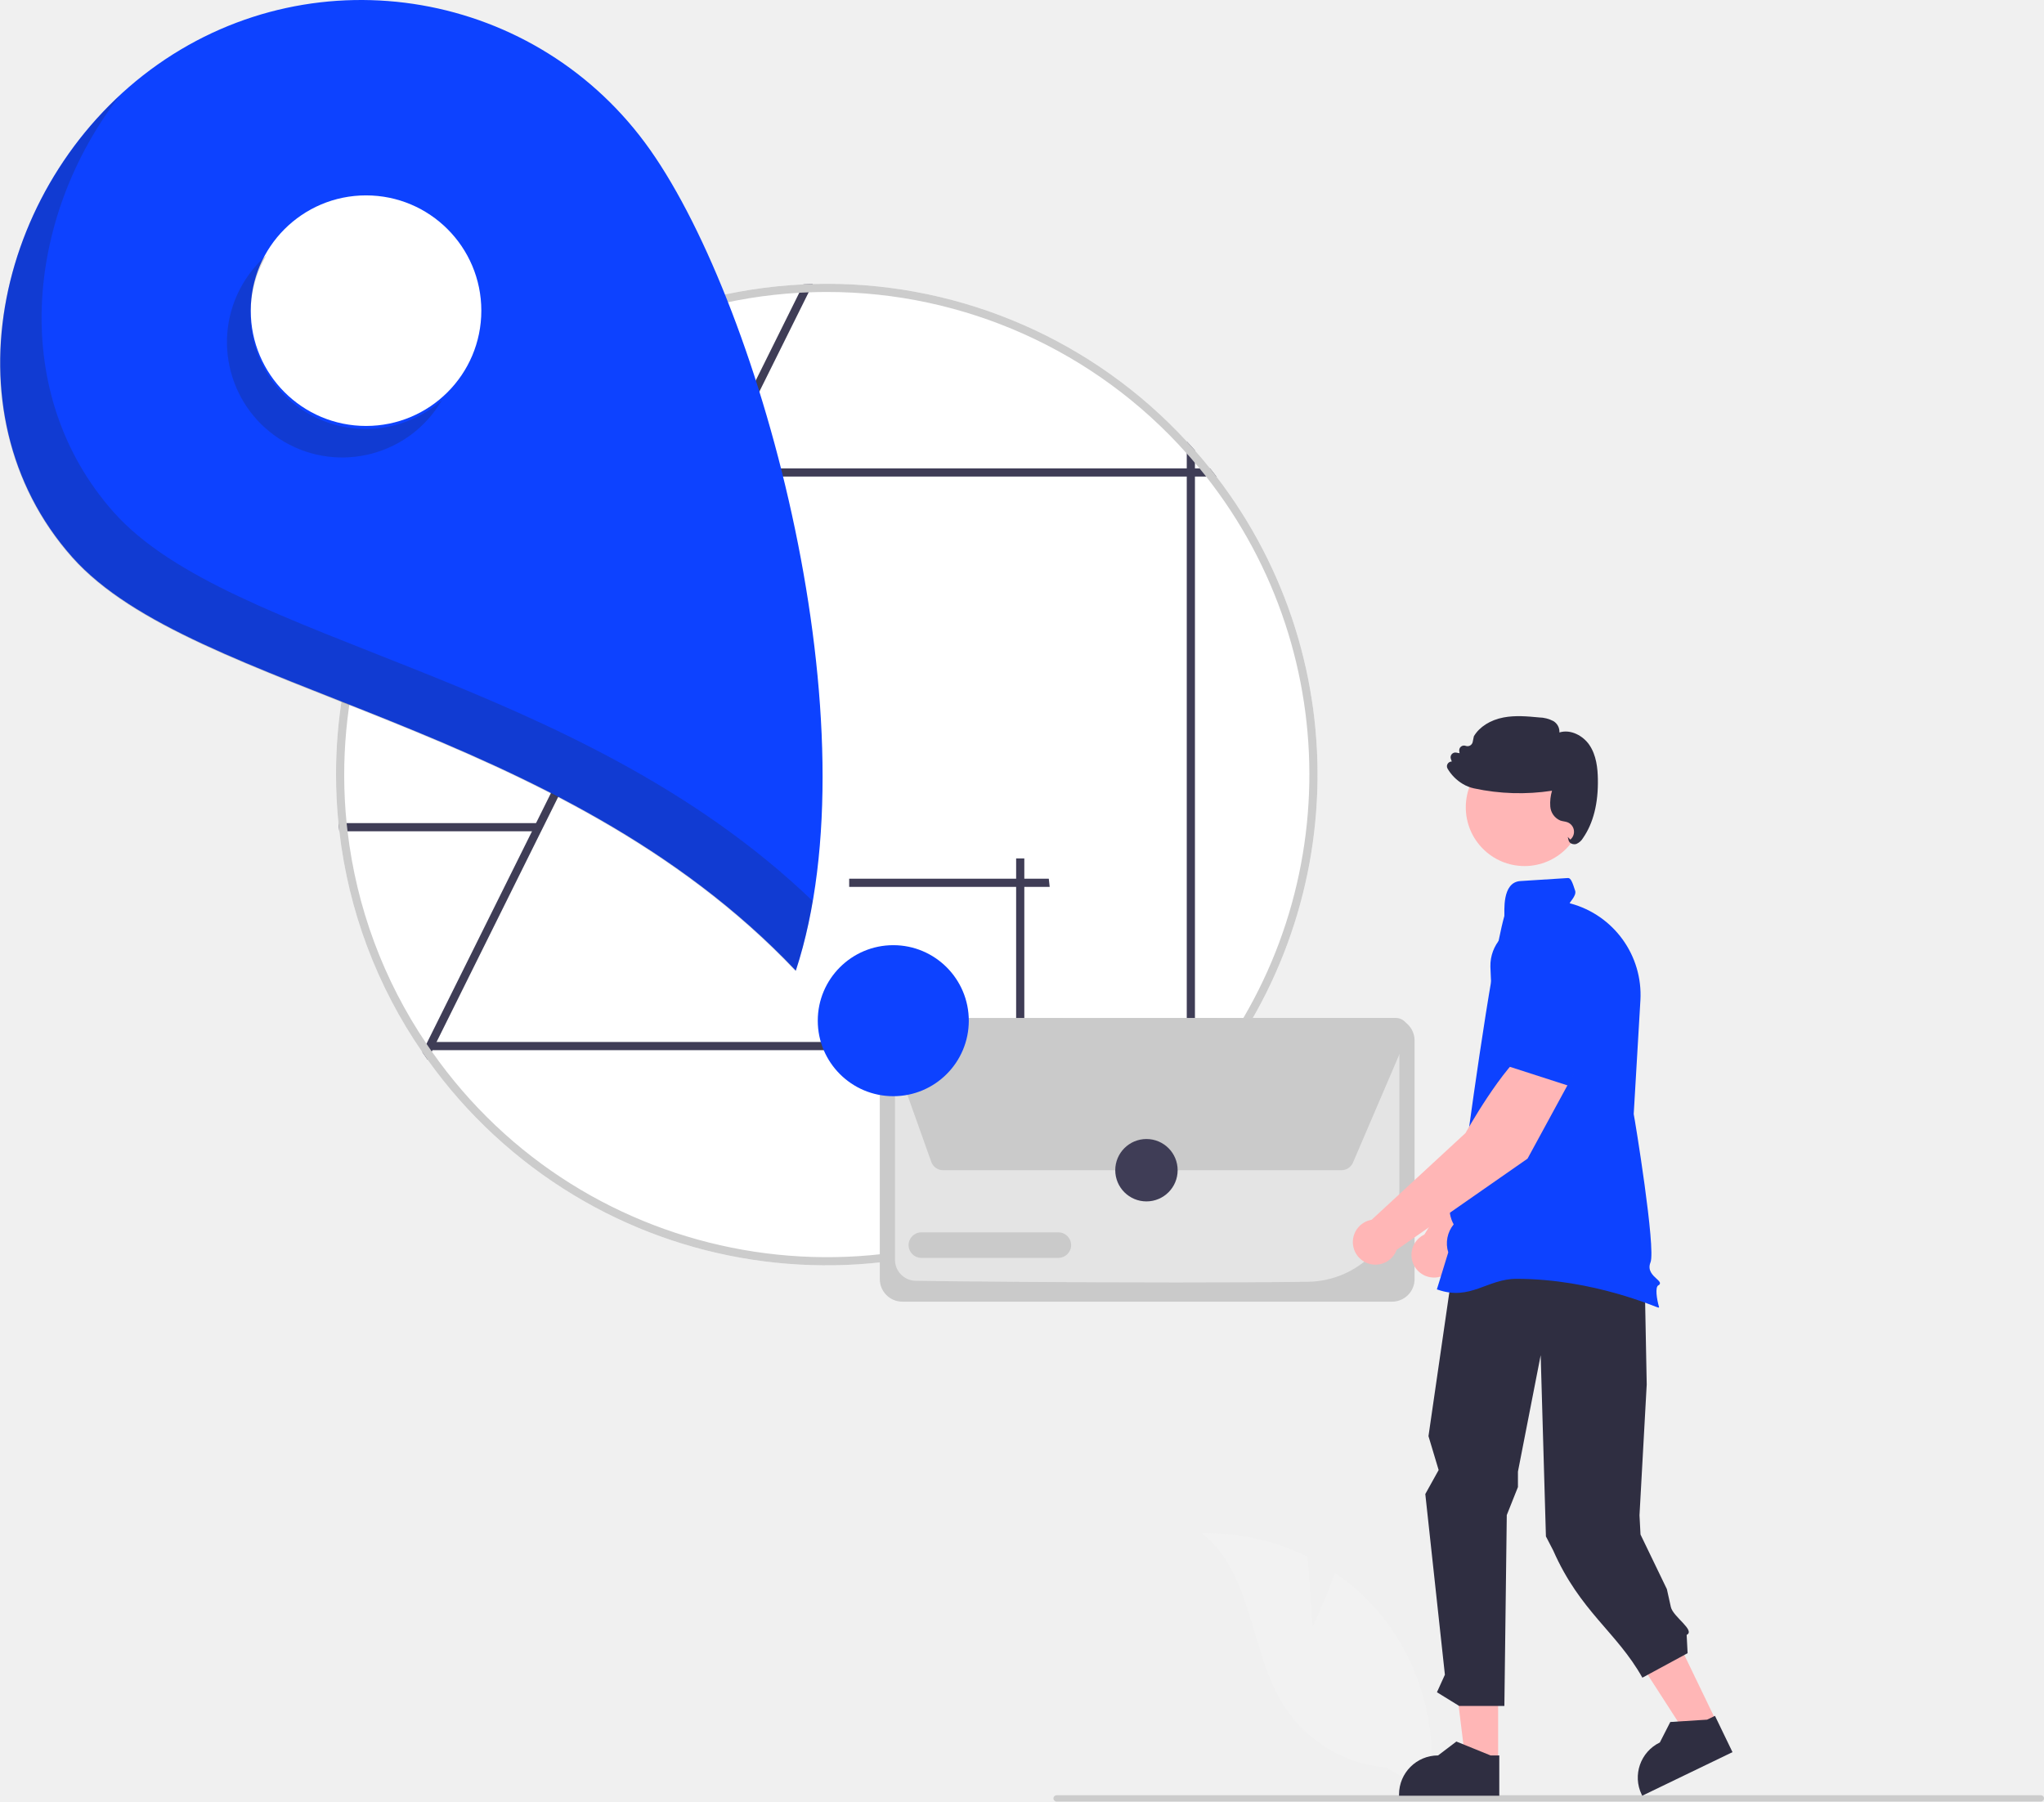
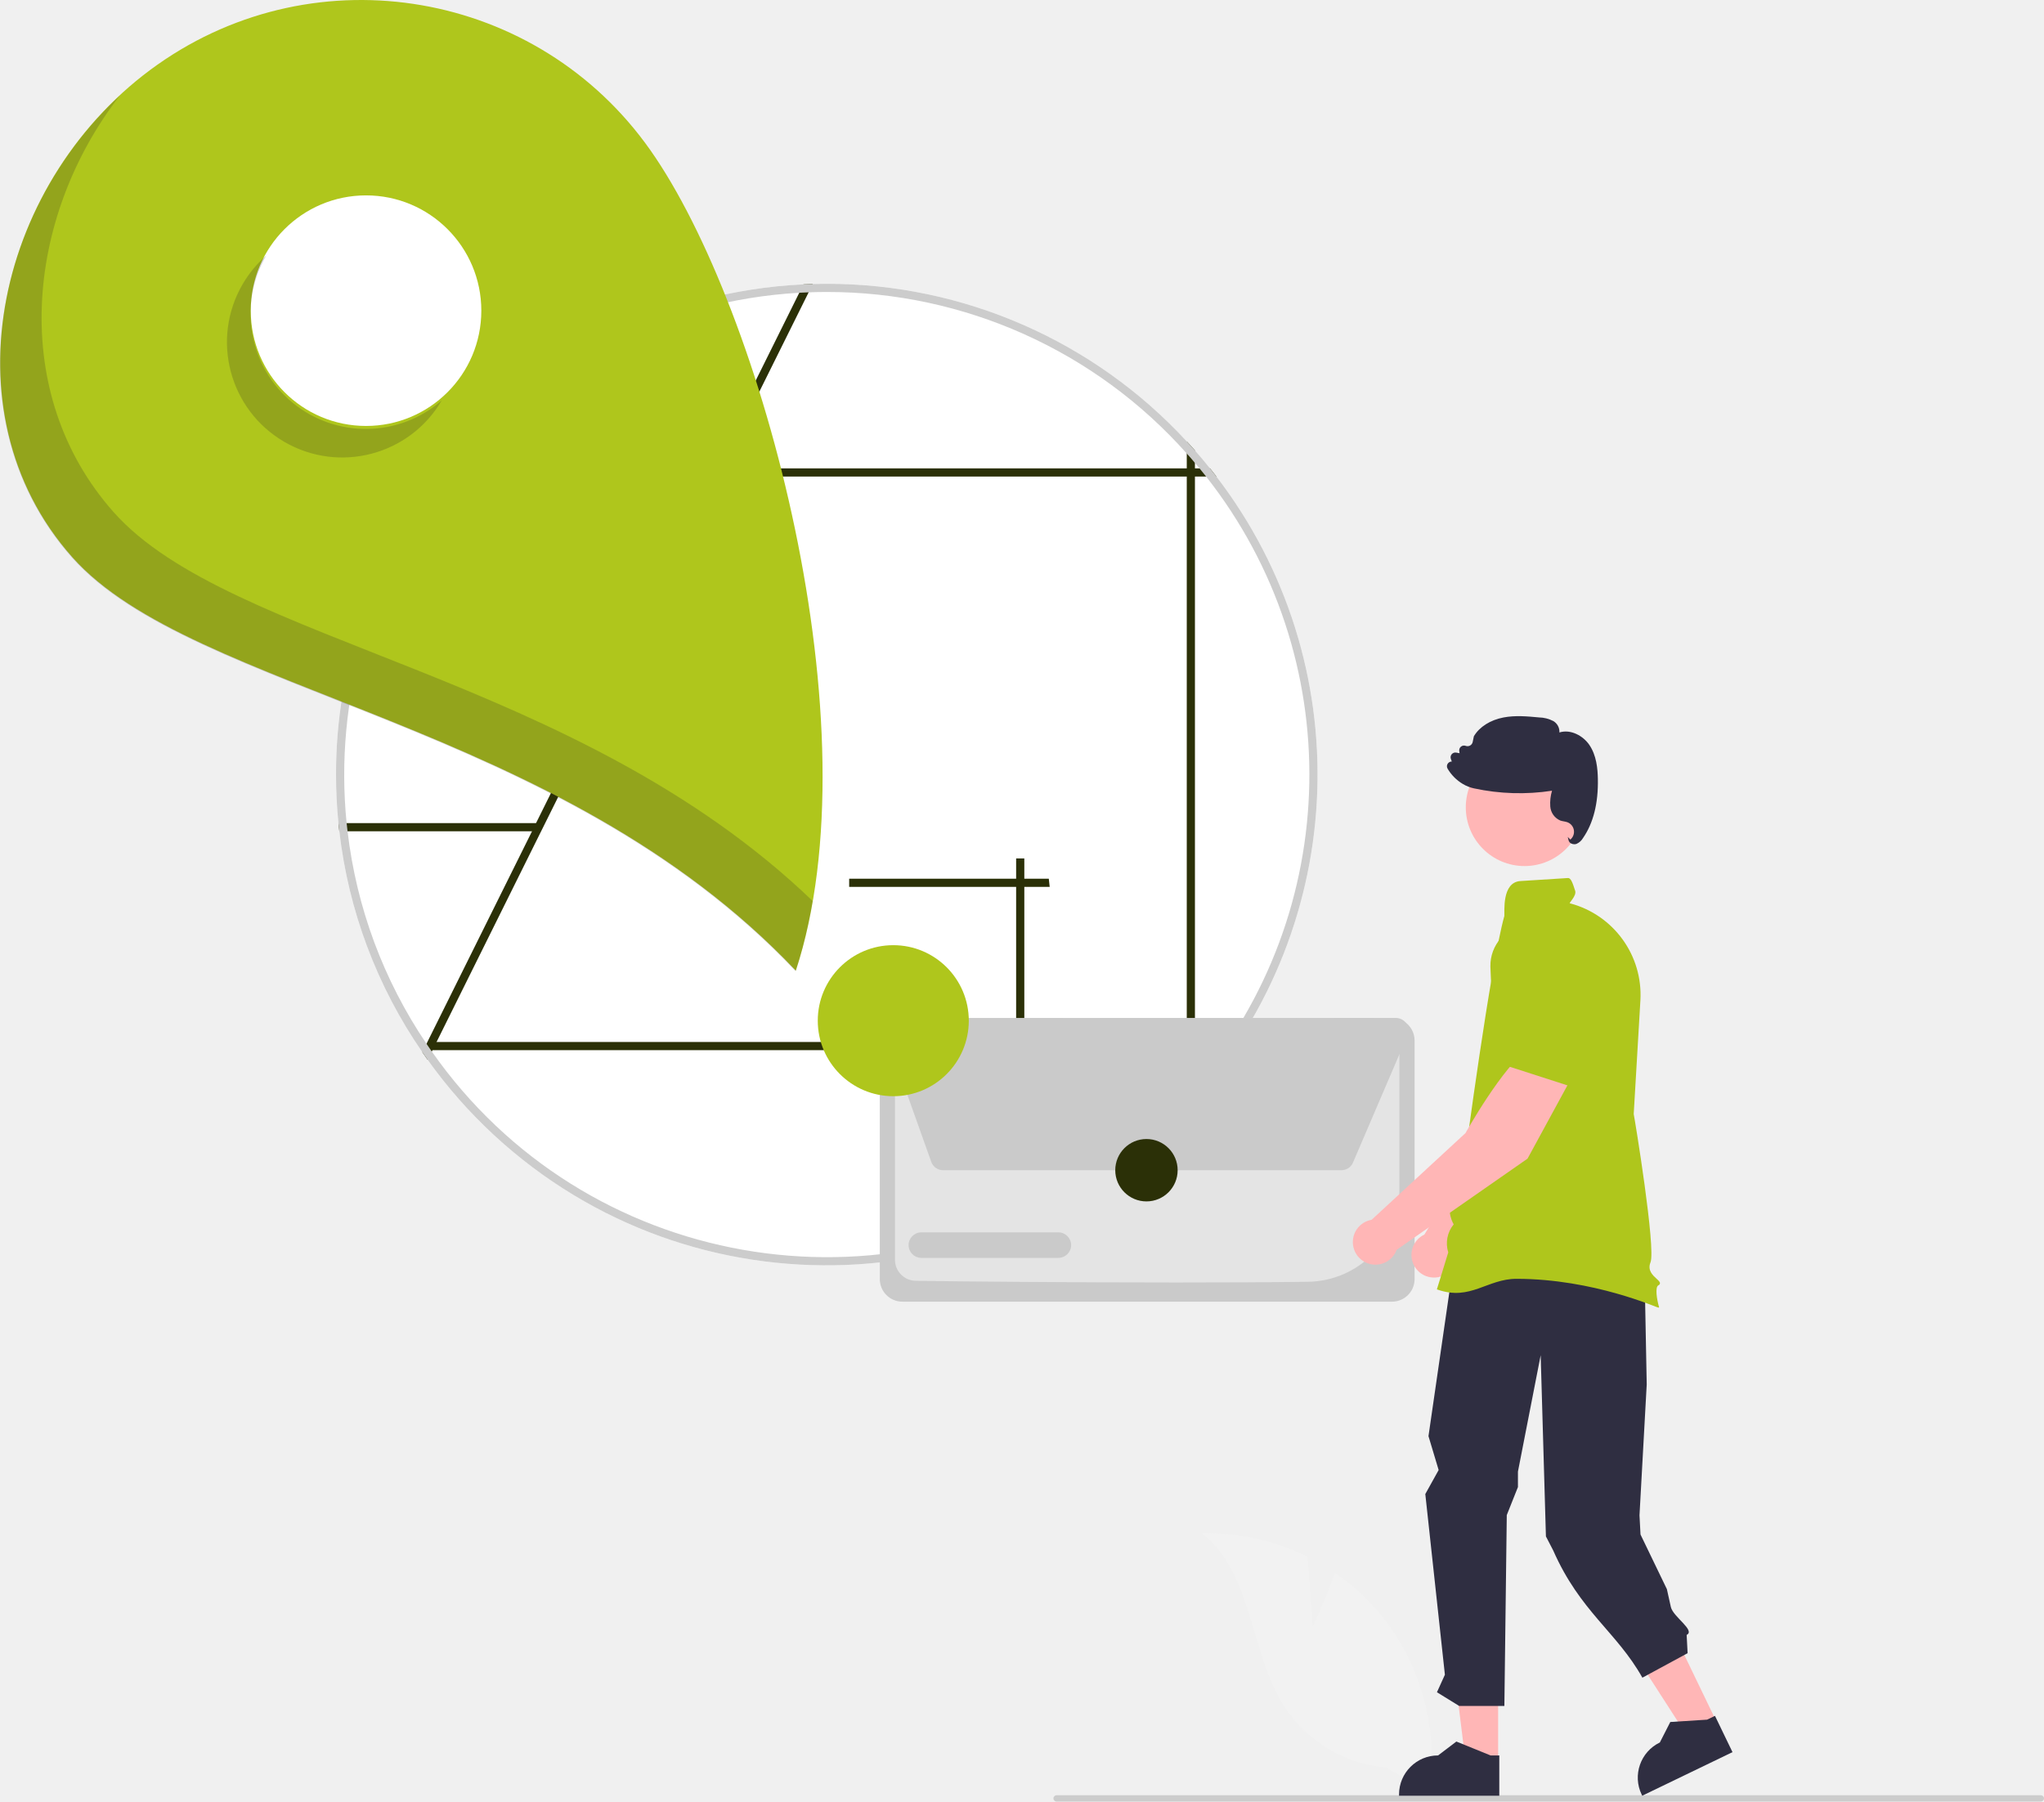
<svg xmlns="http://www.w3.org/2000/svg" data-name="Layer 1" width="808.418" height="712.528" viewBox="0 0 808.418 712.528">
  <path d="M714.967,737.111l-1.984-27.589a89.244,89.244,0,0,0-41.899-9.396c20.432,15.793,18.795,47.358,32.945,68.96a53.681,53.681,0,0,0,40.028,23.722l17.004,9.783A89.952,89.952,0,0,0,740.117,730.244,86.888,86.888,0,0,0,723.749,715.849C720.032,726.52,714.967,737.111,714.967,737.111Z" transform="translate(-195.7908 -93.73606)" fill="#f2f2f2" />
  <path id="a8455189-ed55-4a18-ae95-69e4c9a5ea4d-52" data-name="f02c4e45-f306-4b42-b3ad-5ddd3016d7d2" d="M613.681,806.264h389.281a1.247,1.247,0,0,0,0-2.494H613.681a1.247,1.247,0,0,0,0,2.494h0Z" transform="translate(-195.7908 -93.73606)" fill="#ccc" />
  <path d="M365.83,508.549v.534h.372A5.31,5.31,0,0,1,365.83,508.549Zm2.863-226.338a192.998,192.998,0,0,0-40.001,117.868q.009,9.737.954,19.2c.097,1.084.21,2.167.356,3.235a192.546,192.546,0,0,0,32.819,87.361c.695,1.019,1.407,2.022,2.119,3.025a193.843,193.843,0,0,0,26.308,29.851c78.653,72.627,201.29,67.743,273.917-10.91,1.116-1.181,2.184-2.378,3.235-3.575a193.665,193.665,0,0,0,8.492-246.055c-.825-1.084-1.666-2.167-2.539-3.235q-2.871-3.615-5.953-7.085c-1.051-1.197-2.119-2.394-3.235-3.575A193.513,193.513,0,0,0,522.793,205.979c-1.86,0-3.704.032-5.548.081q-1.844.048-3.688.146a193.749,193.749,0,0,0-142.325,72.772c-.874,1.068-1.714,2.151-2.539,3.235Zm-2.491,226.871a5.327,5.327,0,0,1-.372-.534v.534h.372Z" transform="translate(-195.7908 -93.73606)" fill="#fff" />
-   <path d="M364.472,506.56l.55-1.116,41.182-82.93v-.016l1.602-3.219v-.016L475.837,282.212v-.016l1.602-3.219.016-.016,34.453-69.44,1.65-3.316q1.844-.097,3.688-.146l-1.633,3.3-34.55,69.601v.016l-1.602,3.219v.016L409.648,422.838l-.016.016-41.182,82.994-1.618,3.235-.259.534-1.633,3.284c-.712-1.003-1.424-2.006-2.119-3.025Z" transform="translate(-195.7908 -93.73606)" fill="#3f3d56" />
-   <path d="M408.953,419.279v3.235H330.003c-.146-1.068-.259-2.151-.356-3.235Z" transform="translate(-195.7908 -93.73606)" fill="#3f3d56" />
-   <path d="M531.647,444.514v-3.235h78.951c.146,1.068.259,2.151.356,3.235Z" transform="translate(-195.7908 -93.73606)" fill="#3f3d56" />
-   <path d="M597.682,433.243h3.235v78.951c-1.068.146-2.151.259-3.235.356Z" transform="translate(-195.7908 -93.73606)" fill="#3f3d56" />
-   <path d="M676.893,282.212c-.825-1.084-1.666-2.167-2.539-3.235h-5.953v-7.085c-1.051-1.197-2.119-2.394-3.235-3.575v10.659H371.233c-.874,1.068-1.714,2.151-2.539,3.235H665.166V531.841c1.116-1.181,2.184-2.378,3.235-3.575V282.212Z" transform="translate(-195.7908 -93.73606)" fill="#3f3d56" />
-   <rect x="170.036" y="412.11" width="300.957" height="3.235" fill="#3f3d56" />
+   <path d="M364.472,506.56l.55-1.116,41.182-82.93v-.016l1.602-3.219v-.016L475.837,282.212v-.016l1.602-3.219.016-.016,34.453-69.44,1.65-3.316q1.844-.097,3.688-.146l-1.633,3.3-34.55,69.601v.016l-1.602,3.219v.016L409.648,422.838l-.016.016-41.182,82.994-1.618,3.235-.259.534-1.633,3.284c-.712-1.003-1.424-2.006-2.119-3.025Z" transform="translate(-195.7908 -93.73606)" fill="#2b3007" />
+   <path d="M408.953,419.279v3.235H330.003c-.146-1.068-.259-2.151-.356-3.235Z" transform="translate(-195.7908 -93.73606)" fill="#2b3007" />
+   <path d="M531.647,444.514v-3.235h78.951c.146,1.068.259,2.151.356,3.235Z" transform="translate(-195.7908 -93.73606)" fill="#2b3007" />
+   <path d="M597.682,433.243h3.235v78.951c-1.068.146-2.151.259-3.235.356Z" transform="translate(-195.7908 -93.73606)" fill="#2b3007" />
+   <path d="M676.893,282.212c-.825-1.084-1.666-2.167-2.539-3.235h-5.953v-7.085c-1.051-1.197-2.119-2.394-3.235-3.575v10.659H371.233c-.874,1.068-1.714,2.151-2.539,3.235H665.166V531.841c1.116-1.181,2.184-2.378,3.235-3.575V282.212Z" transform="translate(-195.7908 -93.73606)" fill="#2b3007" />
+   <rect x="170.036" y="412.11" width="300.957" height="3.235" fill="#2b3007" />
  <path d="M365.83,508.549v.534h.372A5.31,5.31,0,0,1,365.83,508.549Zm2.863-226.338a192.998,192.998,0,0,0-40.001,117.868q.009,9.737.954,19.2c.097,1.084.21,2.167.356,3.235a192.546,192.546,0,0,0,32.819,87.361c.695,1.019,1.407,2.022,2.119,3.025a193.843,193.843,0,0,0,26.308,29.851c78.653,72.627,201.29,67.743,273.917-10.91,1.116-1.181,2.184-2.378,3.235-3.575a193.665,193.665,0,0,0,8.492-246.055c-.825-1.084-1.666-2.167-2.539-3.235q-2.871-3.615-5.953-7.085c-1.051-1.197-2.119-2.394-3.235-3.575A193.513,193.513,0,0,0,522.793,205.979c-1.86,0-3.704.032-5.548.081q-1.844.048-3.688.146a193.749,193.749,0,0,0-142.325,72.772c-.874,1.068-1.714,2.151-2.539,3.235Zm-35.44,140.302c-.145-1.068-.258-2.151-.372-3.235a190.897,190.897,0,0,1,39.888-137.067c.857-1.084,1.715-2.167,2.604-3.235a190.621,190.621,0,0,1,136.534-69.456c1.229-.065,2.459-.129,3.704-.162q3.566-.146,7.182-.146a190.324,190.324,0,0,1,142.373,63.891c1.116,1.229,2.2,2.459,3.235,3.72.631.712,1.229,1.423,1.812,2.151.889,1.068,1.746,2.151,2.604,3.235a190.481,190.481,0,0,1-4.416,241.122c-1.035,1.262-2.119,2.491-3.235,3.72a190.643,190.643,0,0,1-33.089,29.438c-86.261,60.372-205.13,39.386-265.502-46.875-.13-.178-.259-.356-.372-.534a5.31,5.31,0,0,1-.372-.534q-.703-.995-1.358-1.99a189.167,189.167,0,0,1-31.218-84.046Zm32.949,86.569a5.327,5.327,0,0,1-.372-.534v.534h.372Z" transform="translate(-195.7908 -93.73606)" fill="#ccc" />
  <path d="M746.34,608.558h-193.65a8.941,8.941,0,0,1-8.931-8.931v-94.357a8.941,8.941,0,0,1,8.931-8.931h193.65a8.941,8.941,0,0,1,8.931,8.931v94.357A8.941,8.941,0,0,1,746.34,608.558Z" transform="translate(-195.7908 -93.73606)" fill="#cacaca" />
  <path d="M661.041,600.965c-42.411,0-86.633-.405-103.133-.668a8.32,8.32,0,0,1-8.148-8.286V505.277a2.941,2.941,0,0,1,2.93-2.938H746.334a2.94,2.94,0,0,1,2.937,2.93v58.848a36.714,36.714,0,0,1-36.096,36.57C697.797,600.887,679.588,600.965,661.041,600.965Z" transform="translate(-195.7908 -93.73606)" fill="#e4e4e4" />
  <path d="M726.348,556.561H568.783a4.963,4.963,0,0,1-4.665-3.29l-17.833-50.032a4.953,4.953,0,0,1,4.658-6.615l196.958-.275h.007a4.953,4.953,0,0,1,4.552,6.904l-.27-.116.27.116-21.56,50.307A4.947,4.947,0,0,1,726.348,556.561Z" transform="translate(-195.7908 -93.73606)" fill="#cacaca" />
  <path d="M614.452,591.237H560.12a5.048,5.048,0,0,1,0-10.095h54.333a5.048,5.048,0,0,1,0,10.095Z" transform="translate(-195.7908 -93.73606)" fill="#cacaca" />
-   <circle cx="453.431" cy="462.825" r="12.338" fill="#3f3d56" />
-   <path d="M258.161,119.249a139.809,139.809,0,0,1,194.807,33.808c44.459,63.13,89.07,228.674,57.579,324.575-93.929-99.215-238.233-109.525-286.194-163.576C173.105,256.301,195.031,163.707,258.161,119.249Z" transform="translate(-195.7908 -93.73606)" fill="#0d42ff" />
+   <circle cx="453.431" cy="462.825" r="12.338" fill="#2b3007" />
+   <path d="M258.161,119.249a139.809,139.809,0,0,1,194.807,33.808c44.459,63.13,89.07,228.674,57.579,324.575-93.929-99.215-238.233-109.525-286.194-163.576C173.105,256.301,195.031,163.707,258.161,119.249Z" transform="translate(-195.7908 -93.73606)" fill="#afc61c" />
  <circle id="faf5c3b1-f7bb-4793-8f76-a694569c182e" data-name="b262ea8c-1946-46c9-a449-3a1996c39394" cx="144.772" cy="122.871" r="45.596" fill="#fff" />
-   <circle id="e618366e-6f5c-4381-83a5-490aecbf791d" data-name="bcc29a3a-8123-4529-80aa-6f70df2823cf" cx="353.301" cy="403.688" r="29.865" fill="#0d42ff" />
+   <circle id="e618366e-6f5c-4381-83a5-490aecbf791d" data-name="bcc29a3a-8123-4529-80aa-6f70df2823cf" cx="353.301" cy="403.688" r="29.865" fill="#afc61c" />
  <path d="M291.78,206.086a45.595,45.595,0,1,0,78.75,45.98,45.59,45.59,0,0,1-69.417-57.289A45.595,45.595,0,0,0,291.78,206.086Z" transform="translate(-195.7908 -93.73606)" fill="#231f20" opacity="0.2" style="isolation:isolate" />
  <path d="M224.267,314.271c47.961,54.051,192.265,64.36,286.194,163.576a193.394,193.394,0,0,0,6.751-27.759C423.33,359.892,287.06,348.493,240.721,296.271c-41.474-46.74-35.018-116.294,2.412-164.69C191.798,179.167,177.303,261.344,224.267,314.271Z" transform="translate(-195.7908 -93.73606)" fill="#231f20" opacity="0.2" style="isolation:isolate" />
  <path d="M820.42,505.241,801.056,499.343c-8.429,10.163-15.417,39.602-15.417,39.602L759.138,582.009A8.937,8.937,0,1,0,771.88,590.771l40.109-48.693Z" transform="translate(-195.7908 -93.73606)" fill="#ffb6b6" />
-   <path d="M820.049,509.941l3.579-29.312L815.606,467.233a16.433,16.433,0,0,0-15.452-7.881h0a16.394,16.394,0,0,0-14.899,16.705c.301,12.598,2.286,28.53,10.031,32.883l.078.044Z" transform="translate(-195.7908 -93.73606)" fill="#0d42ff" />
+   <path d="M820.049,509.941l3.579-29.312L815.606,467.233a16.433,16.433,0,0,0-15.452-7.881h0a16.394,16.394,0,0,0-14.899,16.705c.301,12.598,2.286,28.53,10.031,32.883l.078.044Z" transform="translate(-195.7908 -93.73606)" fill="#afc61c" />
  <polygon points="678.959 681.066 667.348 686.67 640.203 644.55 657.341 636.278 678.959 681.066" fill="#ffb6b6" />
  <path d="M881.007,786.717l-35.707,17.236-.218-.452a15.433,15.433,0,0,1,7.189-20.607l.001-0,4.133-8.097,14.558-.926,3.117-1.505Z" transform="translate(-195.7908 -93.73606)" fill="#2f2e41" />
  <polygon points="592.527 696.767 579.634 696.766 573.5 647.033 592.53 647.034 592.527 696.767" fill="#ffb6b6" />
  <path d="M788.772,803.953l-39.649-.001v-.501a15.433,15.433,0,0,1,15.433-15.432h.001l7.242-5.494,13.513,5.495,3.461 0Z" transform="translate(-195.7908 -93.73606)" fill="#2f2e41" />
  <path d="M775.54,559.85,760.765,661.737l4.021,13.406-5.276,9.495,7.748,71.464-3.145,6.924,8.788,5.42h17.882l.949-75.49,4.417-11.084v-6.108l8.992-46.032,2.074,71.66,2.871,5.537c10.693,24.262,25.098,32.205,35.282,50.34l17.883-9.686-.375-7.224c3.592-1.819-5.394-7.135-6.257-11.068l-1.564-7.042-10.431-21.608-.398-7.61,2.855-51.756-1.343-69.696L822.279,553.644Z" transform="translate(-195.7908 -93.73606)" fill="#2f2e41" />
  <circle cx="602.964" cy="319.3" r="23.232" fill="#ffb6b6" />
-   <path d="M764.428,603.803l-.339-.118,4.497-14.614a11.904,11.904,0,0,1,2.147-11.099c-.727-1.259-3.726-7.203,1.157-12.254-.292-1.473-1.76-10.189,3.364-14.45,0,0,9.942-75.356,15.519-95.26.162-1.456-1.144-13.346,6.356-13.812,3.956-.246,9.892-.621,18.801-1.196,1.151-.083,1.825,1.861,2.847,5.024.692,2.14-2.867,5.064-2.006,5.016l.061-.004.059.016A37.455,37.455,0,0,1,844.586,489.33l-2.648,45.026c.401,1.811,8.836,53.156,6.631,58.668-1.251,3.126.882,5.074,2.439,6.496.802.733,1.382,1.262,1.301,1.841a.965.965,0,0,1-.601.709c-1.409.704-.63,5.535.192,8.415l.084.294-.272.14c-.314.161-25.525-11.401-56.153-11.402C784.015,599.516,777.342,608.308,764.428,603.803Z" transform="translate(-195.7908 -93.73606)" fill="#0d42ff" />
+   <path d="M764.428,603.803l-.339-.118,4.497-14.614a11.904,11.904,0,0,1,2.147-11.099c-.727-1.259-3.726-7.203,1.157-12.254-.292-1.473-1.76-10.189,3.364-14.45,0,0,9.942-75.356,15.519-95.26.162-1.456-1.144-13.346,6.356-13.812,3.956-.246,9.892-.621,18.801-1.196,1.151-.083,1.825,1.861,2.847,5.024.692,2.14-2.867,5.064-2.006,5.016l.061-.004.059.016A37.455,37.455,0,0,1,844.586,489.33l-2.648,45.026c.401,1.811,8.836,53.156,6.631,58.668-1.251,3.126.882,5.074,2.439,6.496.802.733,1.382,1.262,1.301,1.841a.965.965,0,0,1-.601.709c-1.409.704-.63,5.535.192,8.415l.084.294-.272.14c-.314.161-25.525-11.401-56.153-11.402C784.015,599.516,777.342,608.308,764.428,603.803Z" transform="translate(-195.7908 -93.73606)" fill="#afc61c" />
  <path d="M817.166,427.32a1.935,1.935,0,0,1-.987-1.229l-.331-1.349,1.018,1.061a4.021,4.021,0,0,0-1.177-6.873,8.438,8.438,0,0,0-1.374-.334,9.511,9.511,0,0,1-1.439-.347,6.562,6.562,0,0,1-3.938-5.535,17.389,17.389,0,0,1,.689-6.243,85.018,85.018,0,0,1-30.843-.927,14.316,14.316,0,0,1-4.427-1.741,17.148,17.148,0,0,1-6.057-6.094,1.83,1.83,0,0,1,.248-2.156,1.991,1.991,0,0,1,1.448-.637l-.371-1.005a1.893,1.893,0,0,1,2.123-2.517l1.315.246-.126-.874a1.892,1.892,0,0,1,2.539-2.042,2.085,2.085,0,0,0,2.777-1.532l.452-2.196.045-.116c2.225-3.706,6.499-6.4,11.726-7.391,4.662-.883,9.421-.437,14.025-.006a12.84,12.84,0,0,1,5.607,1.416,4.9,4.9,0,0,1,2.445,4.523c4.533-1.394,9.397,1.383,11.801,4.882,2.859,4.161,3.321,9.381,3.405,13.464.197,9.651-1.791,17.547-5.909,23.469a5.529,5.529,0,0,1-2.55,2.266,2.616,2.616,0,0,1-.844.136A2.712,2.712,0,0,1,817.166,427.32Z" transform="translate(-195.7908 -93.73606)" fill="#2f2e41" />
  <path d="M818.002,518.794l-17.053-10.906c-10.859,7.511-25.534,33.971-25.534,33.971l-37.141,34.313a8.937,8.937,0,1,0,9.905,11.876l51.763-36.06Z" transform="translate(-195.7908 -93.73606)" fill="#ffb6b6" />
-   <path d="M816.376,523.219,827.733,495.961l-4.108-15.064A16.433,16.433,0,0,0,810.874,469.138h0a16.394,16.394,0,0,0-18.855,12.063c-3.111,12.212-5.5,28.088.783,34.37l.064.064Z" transform="translate(-195.7908 -93.73606)" fill="#0d42ff" />
+   <path d="M816.376,523.219,827.733,495.961l-4.108-15.064A16.433,16.433,0,0,0,810.874,469.138h0a16.394,16.394,0,0,0-18.855,12.063c-3.111,12.212-5.5,28.088.783,34.37l.064.064Z" transform="translate(-195.7908 -93.73606)" fill="#afc61c" />
</svg>
